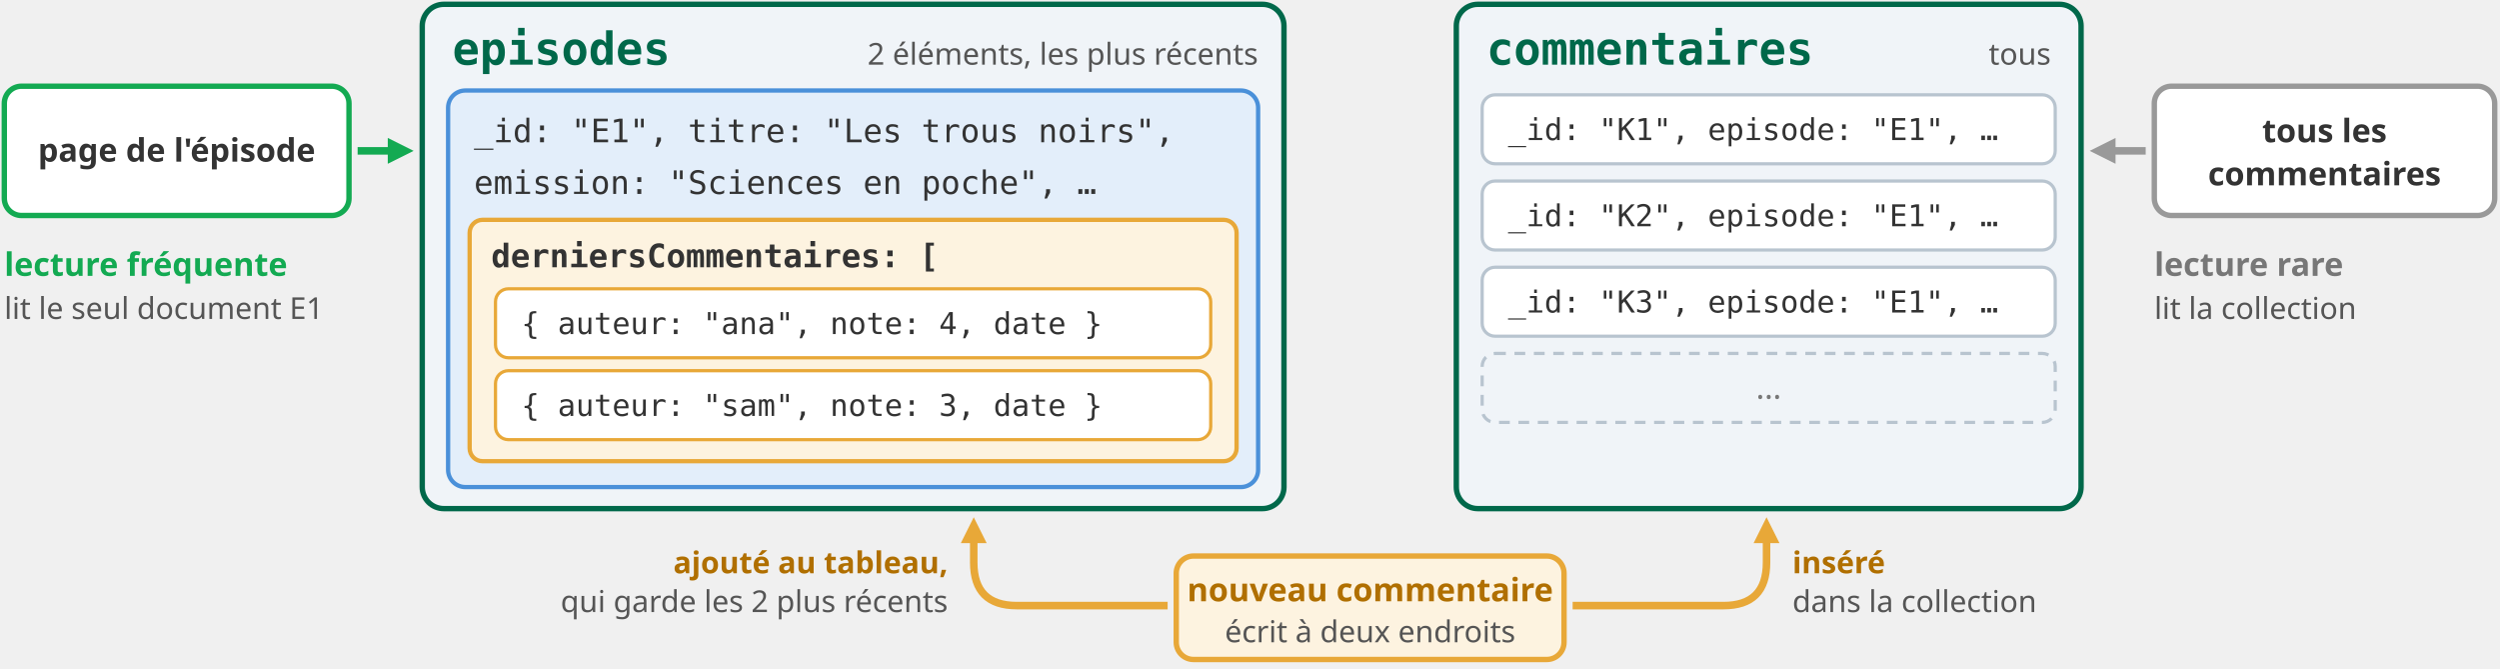
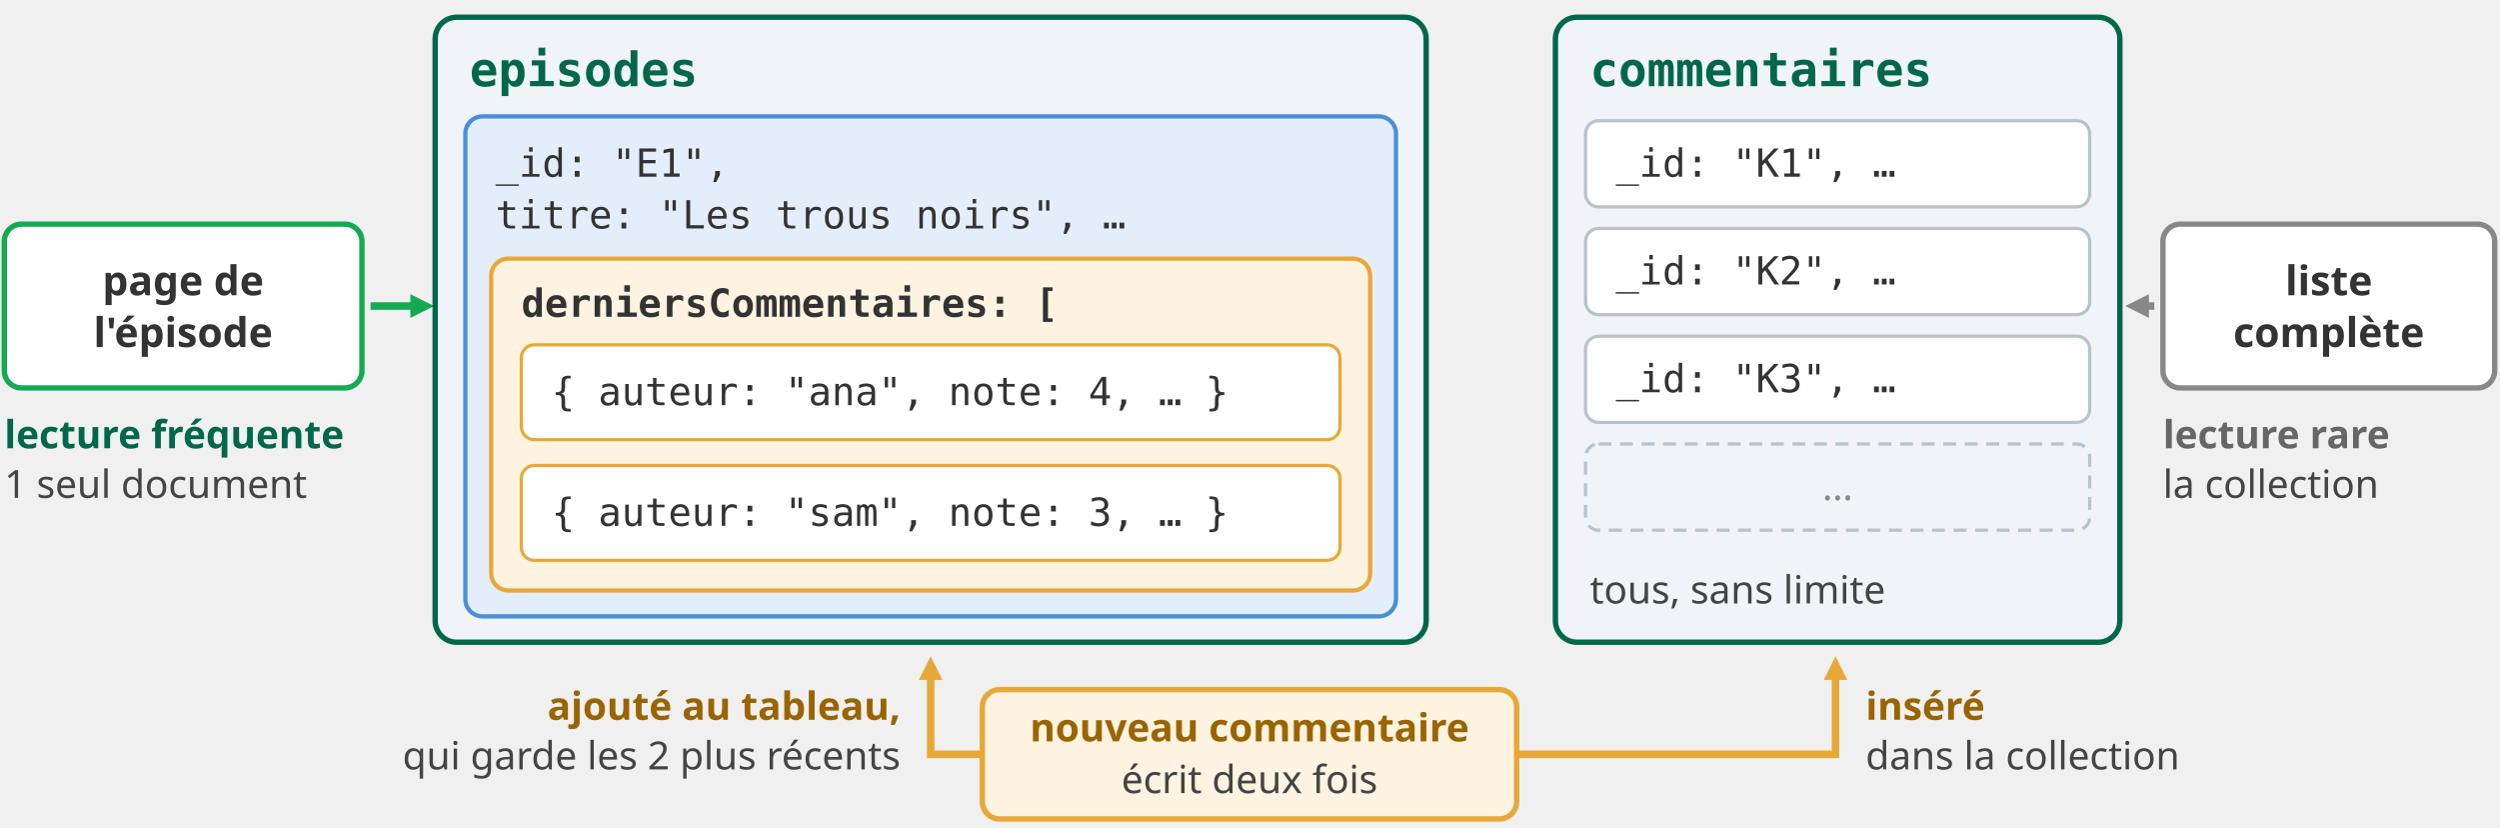
- <svg xmlns="http://www.w3.org/2000/svg" viewBox="0 0 1160 310" font-family="sans-serif" role="img" aria-labelledby="t">
+ <svg xmlns="http://www.w3.org/2000/svg" viewBox="0 0 1160 384" font-family="sans-serif" role="img" aria-labelledby="t">
  <defs>
-     <marker id="flv" viewBox="0 0 10 10" refX="5" refY="5" markerWidth="12" markerHeight="12" markerUnits="userSpaceOnUse" orient="auto-start-reverse">
+     <marker id="fv" viewBox="0 0 10 10" refX="5" refY="5" markerWidth="11" markerHeight="11" markerUnits="userSpaceOnUse" orient="auto-start-reverse">
      <path d="M0,0 L10,5 L0,10 z" fill="#13aa52" />
    </marker>
-     <marker id="flg" viewBox="0 0 10 10" refX="5" refY="5" markerWidth="12" markerHeight="12" markerUnits="userSpaceOnUse" orient="auto-start-reverse">
-       <path d="M0,0 L10,5 L0,10 z" fill="#999" />
+     <marker id="fg" viewBox="0 0 10 10" refX="5" refY="5" markerWidth="11" markerHeight="11" markerUnits="userSpaceOnUse" orient="auto-start-reverse">
+       <path d="M0,0 L10,5 L0,10 z" fill="#888" />
    </marker>
-     <marker id="fla" viewBox="0 0 10 10" refX="5" refY="5" markerWidth="12" markerHeight="12" markerUnits="userSpaceOnUse" orient="auto-start-reverse">
+     <marker id="fo" viewBox="0 0 10 10" refX="5" refY="5" markerWidth="11" markerHeight="11" markerUnits="userSpaceOnUse" orient="auto-start-reverse">
      <path d="M0,0 L10,5 L0,10 z" fill="#e8a838" />
    </marker>
  </defs>
-   <rect x="2" y="40" width="160" height="60" rx="8" fill="#ffffff" stroke="#13aa52" stroke-width="2.5" />
-   <text x="82" y="75" font-size="15" font-weight="bold" fill="#333" text-anchor="middle">page de l'épisode</text>
-   <text x="2" y="128" font-size="15" font-weight="bold" fill="#13aa52">lecture fréquente</text>
-   <text x="2" y="148" font-size="14" fill="#555">lit le seul document E1</text>
-   <line x1="166" y1="70" x2="186" y2="70" stroke="#13aa52" stroke-width="3.5" marker-end="url(#flv)" />
-   <rect x="196" y="2" width="400" height="234" rx="10" fill="#f0f4f8" stroke="#00684a" stroke-width="2.5" />
-   <text x="210" y="30" font-family="monospace" font-size="21" font-weight="bold" fill="#00684a">episodes</text>
-   <text x="584" y="30" font-size="14" fill="#555" text-anchor="end">2 éléments, les plus récents</text>
-   <rect x="208" y="42" width="376" height="184" rx="8" fill="#e3eefa" stroke="#4a90d9" stroke-width="2" />
-   <g font-family="monospace" font-size="15" fill="#333">
-     <text x="220" y="66">_id: "E1", titre: "Les trous noirs",</text>
-     <text x="220" y="90">emission: "Sciences en poche", …</text>
+   <rect x="2" y="104" width="166" height="76" rx="8" fill="#ffffff" stroke="#13aa52" stroke-width="2.5" />
+   <g font-size="19" font-weight="bold" fill="#333" text-anchor="middle">
+     <text x="85" y="137">page de</text>
+     <text x="85" y="161">l'épisode</text>
  </g>
-   <rect x="218" y="102" width="356" height="112" rx="6" fill="#fdf3e0" stroke="#e8a838" stroke-width="2" />
-   <text x="228" y="124" font-family="monospace" font-size="15" font-weight="bold" fill="#333">derniersCommentaires: [</text>
-   <g fill="#ffffff" stroke="#e8a838" stroke-width="1.5">
-     <rect x="230" y="134" width="332" height="32" rx="6" />
-     <rect x="230" y="172" width="332" height="32" rx="6" />
+   <text x="2" y="208" font-size="18" font-weight="bold" fill="#00684a">lecture fréquente</text>
+   <text x="2" y="231" font-size="18" fill="#444">1 seul document</text>
+   <line x1="172" y1="142" x2="196" y2="142" stroke="#13aa52" stroke-width="3.5" marker-end="url(#fv)" />
+   <rect x="202" y="8" width="460" height="290" rx="10" fill="#f0f4f8" stroke="#00684a" stroke-width="2.5" />
+   <text x="218" y="40" font-family="monospace" font-size="22" font-weight="bold" fill="#00684a">episodes</text>
+   <rect x="216" y="54" width="432" height="232" rx="8" fill="#e3eefa" stroke="#4a90d9" stroke-width="2" />
+   <g font-family="monospace" font-size="18" fill="#333">
+     <text x="230" y="82">_id: "E1",</text>
+     <text x="230" y="106">titre: "Les trous noirs", …</text>
  </g>
-   <g font-family="monospace" font-size="14" fill="#333">
-     <text x="242" y="155">{ auteur: "ana", note: 4, date }</text>
-     <text x="242" y="193">{ auteur: "sam", note: 3, date }</text>
+   <rect x="228" y="120" width="408" height="154" rx="8" fill="#fdf3e0" stroke="#e8a838" stroke-width="2" />
+   <text x="242" y="147" font-family="monospace" font-size="18" font-weight="bold" fill="#333">derniersCommentaires: [</text>
+   <rect x="242" y="160" width="380" height="44" rx="6" fill="#ffffff" stroke="#e8a838" stroke-width="1.5" />
+   <rect x="242" y="216" width="380" height="44" rx="6" fill="#ffffff" stroke="#e8a838" stroke-width="1.5" />
+   <g font-family="monospace" font-size="18" fill="#333">
+     <text x="256" y="188">{ auteur: "ana", note: 4, … }</text>
+     <text x="256" y="244">{ auteur: "sam", note: 3, … }</text>
  </g>
-   <rect x="676" y="2" width="290" height="234" rx="10" fill="#f0f4f8" stroke="#00684a" stroke-width="2.5" />
-   <text x="690" y="30" font-family="monospace" font-size="21" font-weight="bold" fill="#00684a">commentaires</text>
-   <text x="952" y="30" font-size="14" fill="#555" text-anchor="end">tous</text>
-   <g fill="#ffffff" stroke="#b8c4cf" stroke-width="1.5">
-     <rect x="688" y="44" width="266" height="32" rx="6" />
-     <rect x="688" y="84" width="266" height="32" rx="6" />
-     <rect x="688" y="124" width="266" height="32" rx="6" />
+   <rect x="722" y="8" width="262" height="290" rx="10" fill="#f0f4f8" stroke="#00684a" stroke-width="2.5" />
+   <text x="738" y="40" font-family="monospace" font-size="22" font-weight="bold" fill="#00684a">commentaires</text>
+   <g fill="#ffffff" stroke="#b7c2cc" stroke-width="1.5">
+     <rect x="736" y="56" width="234" height="40" rx="6" />
+     <rect x="736" y="106" width="234" height="40" rx="6" />
+     <rect x="736" y="156" width="234" height="40" rx="6" />
  </g>
-   <rect x="688" y="164" width="266" height="32" rx="6" fill="none" stroke="#b8c4cf" stroke-width="1.5" stroke-dasharray="5 4" />
-   <g font-family="monospace" font-size="14" fill="#333">
-     <text x="700" y="65">_id: "K1", episode: "E1", …</text>
-     <text x="700" y="105">_id: "K2", episode: "E1", …</text>
-     <text x="700" y="145">_id: "K3", episode: "E1", …</text>
+   <rect x="736" y="206" width="234" height="40" rx="6" fill="none" stroke="#b7c2cc" stroke-width="1.5" stroke-dasharray="6 4" />
+   <g font-family="monospace" font-size="18" fill="#333">
+     <text x="750" y="82">_id: "K1", …</text>
+     <text x="750" y="132">_id: "K2", …</text>
+     <text x="750" y="182">_id: "K3", …</text>
  </g>
-   <text x="821" y="185" font-size="15" fill="#777" text-anchor="middle">…</text>
-   <rect x="1000" y="40" width="158" height="60" rx="8" fill="#ffffff" stroke="#999" stroke-width="2.5" />
-   <g font-size="15" font-weight="bold" fill="#333" text-anchor="middle">
-     <text x="1079" y="66">tous les</text>
-     <text x="1079" y="86">commentaires</text>
+   <text x="853" y="232" font-size="18" fill="#888" text-anchor="middle">…</text>
+   <text x="738" y="280" font-size="18" fill="#444">tous, sans limite</text>
+   <rect x="1004" y="104" width="154" height="76" rx="8" fill="#ffffff" stroke="#888" stroke-width="2.5" />
+   <g font-size="19" font-weight="bold" fill="#333" text-anchor="middle">
+     <text x="1081" y="137">liste</text>
+     <text x="1081" y="161">complète</text>
  </g>
-   <text x="1000" y="128" font-size="15" font-weight="bold" fill="#777">lecture rare</text>
-   <text x="1000" y="148" font-size="14" fill="#555">lit la collection</text>
-   <line x1="996" y1="70" x2="976" y2="70" stroke="#999" stroke-width="3.5" marker-end="url(#flg)" />
-   <rect x="546" y="258" width="180" height="48" rx="8" fill="#fdf3e0" stroke="#e8a838" stroke-width="2.5" />
-   <text x="636" y="279" font-size="15" font-weight="bold" fill="#b06f00" text-anchor="middle">nouveau commentaire</text>
-   <text x="636" y="298" font-size="14" fill="#555" text-anchor="middle">écrit à deux endroits</text>
-   <g fill="none" stroke="#e8a838" stroke-width="3.5">
-     <path d="M542,281 H472 Q452,281 452,261 V246" marker-end="url(#fla)" />
-     <path d="M730,281 H800 Q820,281 820,261 V246" marker-end="url(#fla)" />
+   <text x="1004" y="208" font-size="18" font-weight="bold" fill="#666">lecture rare</text>
+   <text x="1004" y="231" font-size="18" fill="#444">la collection</text>
+   <line x1="1000" y1="142" x2="992" y2="142" stroke="#888" stroke-width="3.5" marker-end="url(#fg)" />
+   <rect x="456" y="320" width="248" height="60" rx="8" fill="#fdf3e0" stroke="#e8a838" stroke-width="2.5" />
+   <g text-anchor="middle">
+     <text x="580" y="344" font-size="18" font-weight="bold" fill="#9a6400">nouveau commentaire</text>
+     <text x="580" y="368" font-size="18" fill="#444">écrit deux fois</text>
  </g>
-   <text x="440" y="266" font-size="14" font-weight="bold" fill="#b06f00" text-anchor="end">ajouté au tableau,</text>
-   <text x="440" y="284" font-size="14" fill="#555" text-anchor="end">qui garde les 2 plus récents</text>
-   <text x="832" y="266" font-size="14" font-weight="bold" fill="#b06f00">inséré</text>
-   <text x="832" y="284" font-size="14" fill="#555">dans la collection</text>
+   <path d="M456,350 L432,350 L432,310" fill="none" stroke="#e8a838" stroke-width="3.5" marker-end="url(#fo)" />
+   <path d="M704,350 L852,350 L852,310" fill="none" stroke="#e8a838" stroke-width="3.5" marker-end="url(#fo)" />
+   <g font-size="18" text-anchor="end">
+     <text x="418" y="334" font-weight="bold" fill="#9a6400">ajouté au tableau,</text>
+     <text x="418" y="357" fill="#444">qui garde les 2 plus récents</text>
+   </g>
+   <g font-size="18">
+     <text x="866" y="334" font-weight="bold" fill="#9a6400">inséré</text>
+     <text x="866" y="357" fill="#444">dans la collection</text>
+   </g>
</svg>
